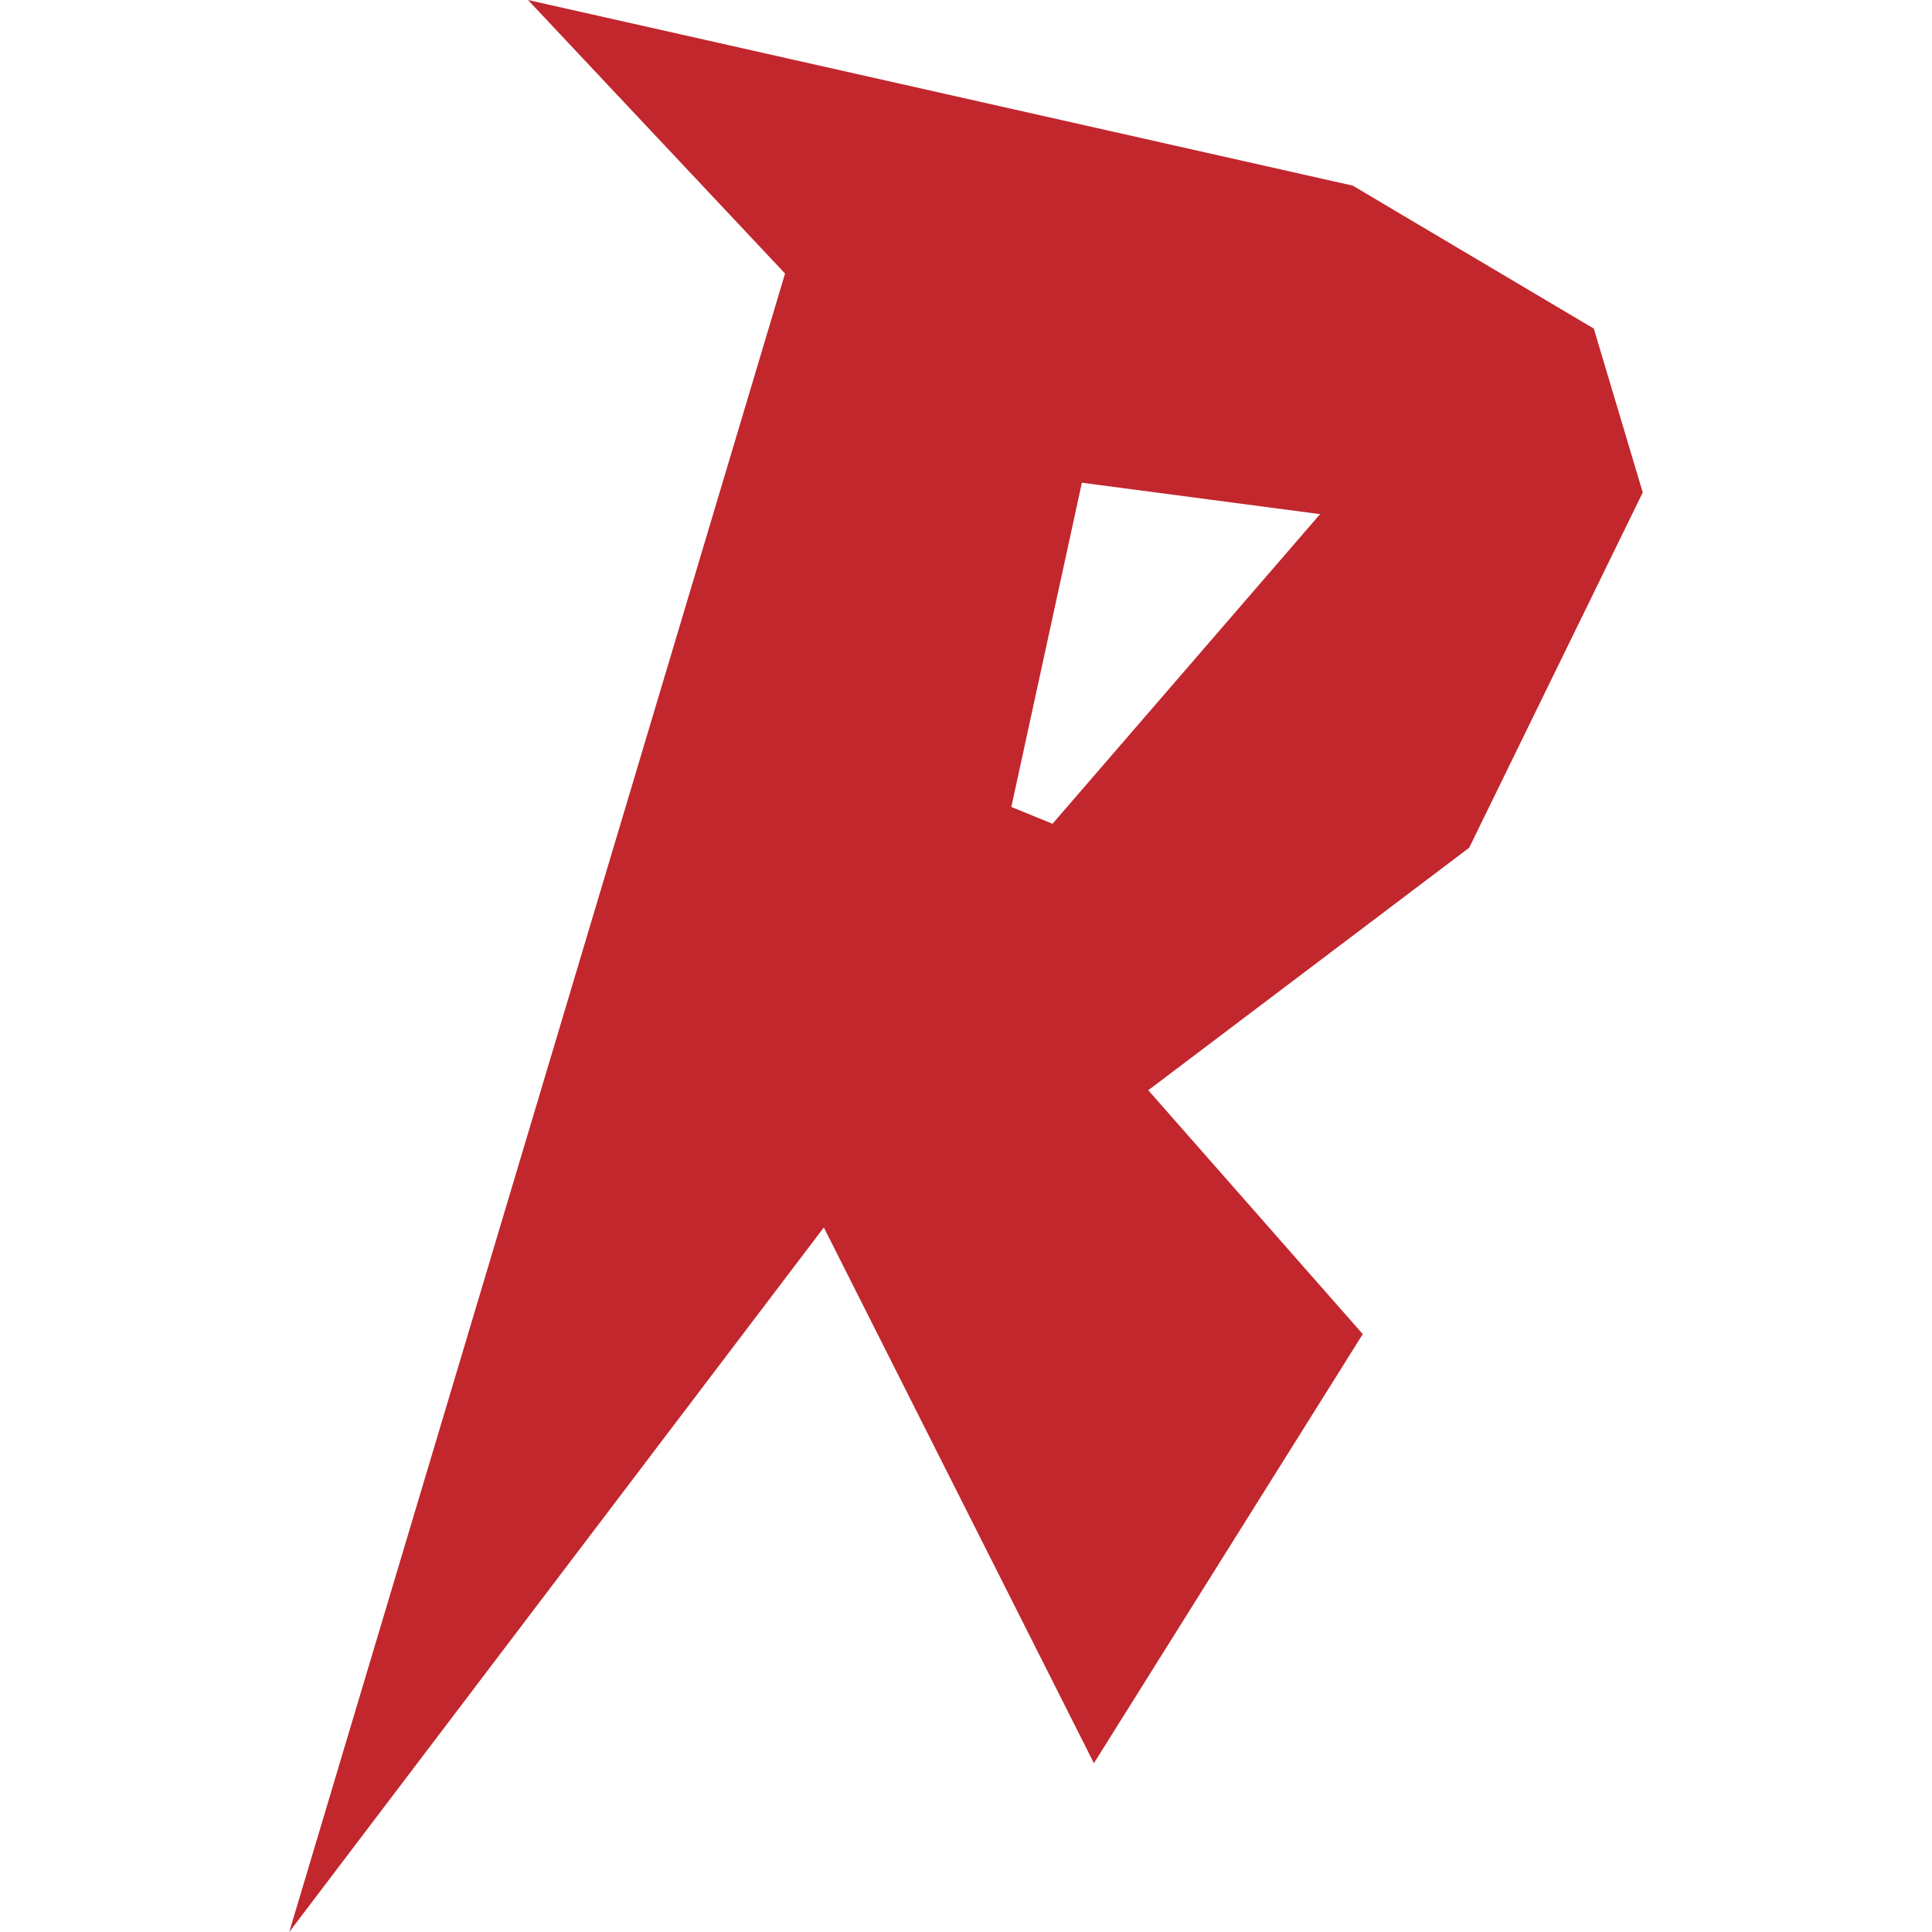
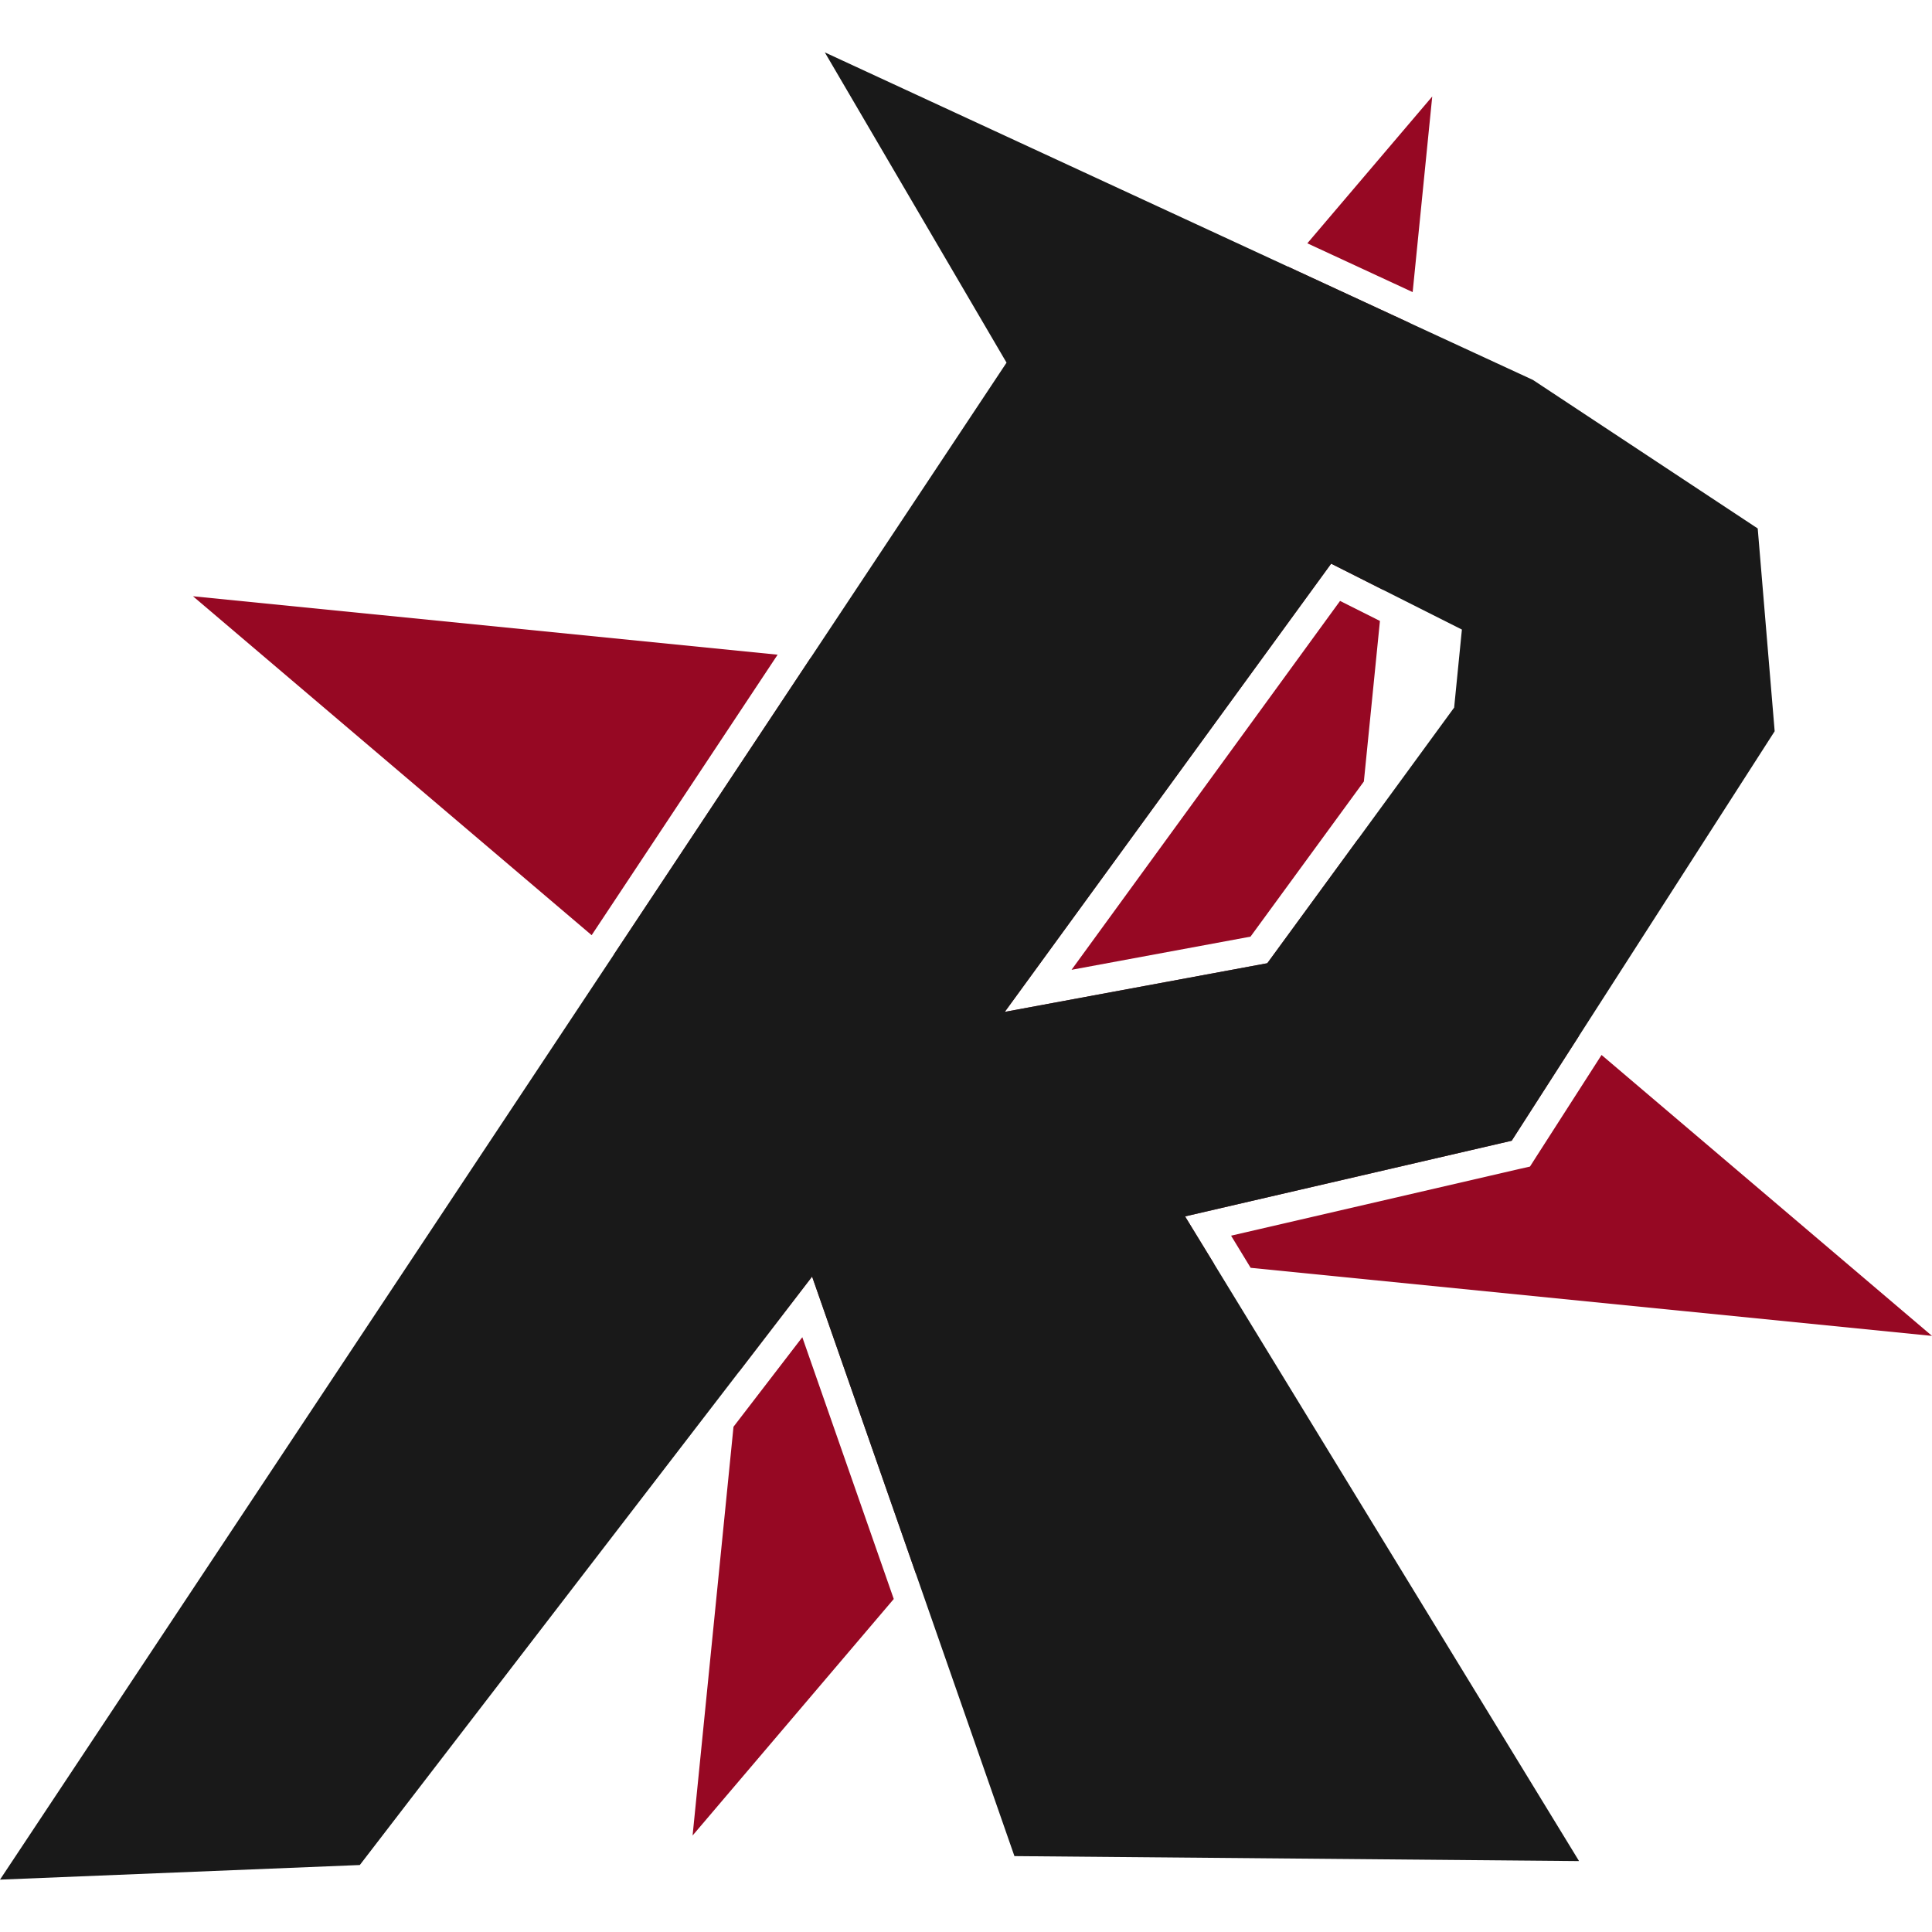
- <svg xmlns="http://www.w3.org/2000/svg" viewBox="-32.675 0 218.25 218.25">
-   <path fill="#c1272d" d="M133.29,95.77l19.61-40.14-5.53-18.51-27.23-16.15L26.97,0l29.04,30.9L0,218.25l60.39-79.59,30.51,60.52,30.37-48.47-24.23-27.55,36.26-27.4ZM86.23,93.06l-4.66-1.9,7.97-36.63,26.91,3.55-30.22,34.97Z" />
+ <svg xmlns="http://www.w3.org/2000/svg" viewBox="0 -3.585 132.25 132.25">
+   <style>.a{fill:#960823}.b{fill:#762734}.c{fill:#191919}@media (prefers-color-scheme:dark){.b,.c{fill:#f9f9f9}}</style>
+   <polygon class="a" points="53.23 41.23 40.5 60.43 13.21 37.23 53.23 41.23" />
+   <polygon class="a" points="98.04 3.02 96.7 16.41 89.49 13.07 98.04 3.02" />
+   <polygon class="a" points="73.35 62.8 91.73 37.55 94.46 38.92 93.36 49.91 85.6 60.53 73.35 62.8" />
+   <polygon class="a" points="54.92 87.95 61.18 105.87 47.41 122.06 50.21 94.08 54.92 87.95" />
+   <polygon class="b" points="103.48 74.5 81.12 79.68 83.12 82.95 80.86 82.72 62.68 104.1 55.59 83.8 50.59 90.31 52.55 70.68 42.03 61.74 55.48 41.46 64.59 42.37 88.15 14.66 96.49 18.52 94.67 36.79 91.12 35 68.78 65.68 86.75 62.35 92.97 53.84 92.91 54.41 108.09 67.32 103.48 74.5" />
+   <polygon class="a" points="132.25 87.86 85.61 83.2 84.27 81 103.93 76.45 104.73 76.27 105.17 75.58 109.63 68.63 132.25 87.86" />
+   <path class="c" d="M108.09,67.32l13.39-20.85-1.16-13.88-15.39-10.17-8.44-3.9-8.34-3.86L56.46,0l12.44,21.24-13.42,20.22-13.45,20.28L0,125.08l24.63-1,25.96-33.77,5-6.51,7.09,20.3,6.76,19.37,38.65.34-24.97-40.86-2-3.27,22.36-5.18,4.61-7.18ZM68.78,65.68l22.34-30.68,3.55,1.79,5.4,2.72-.53,5.34-6.57,8.99-6.22,8.51-17.97,3.33Z" />
</svg>
